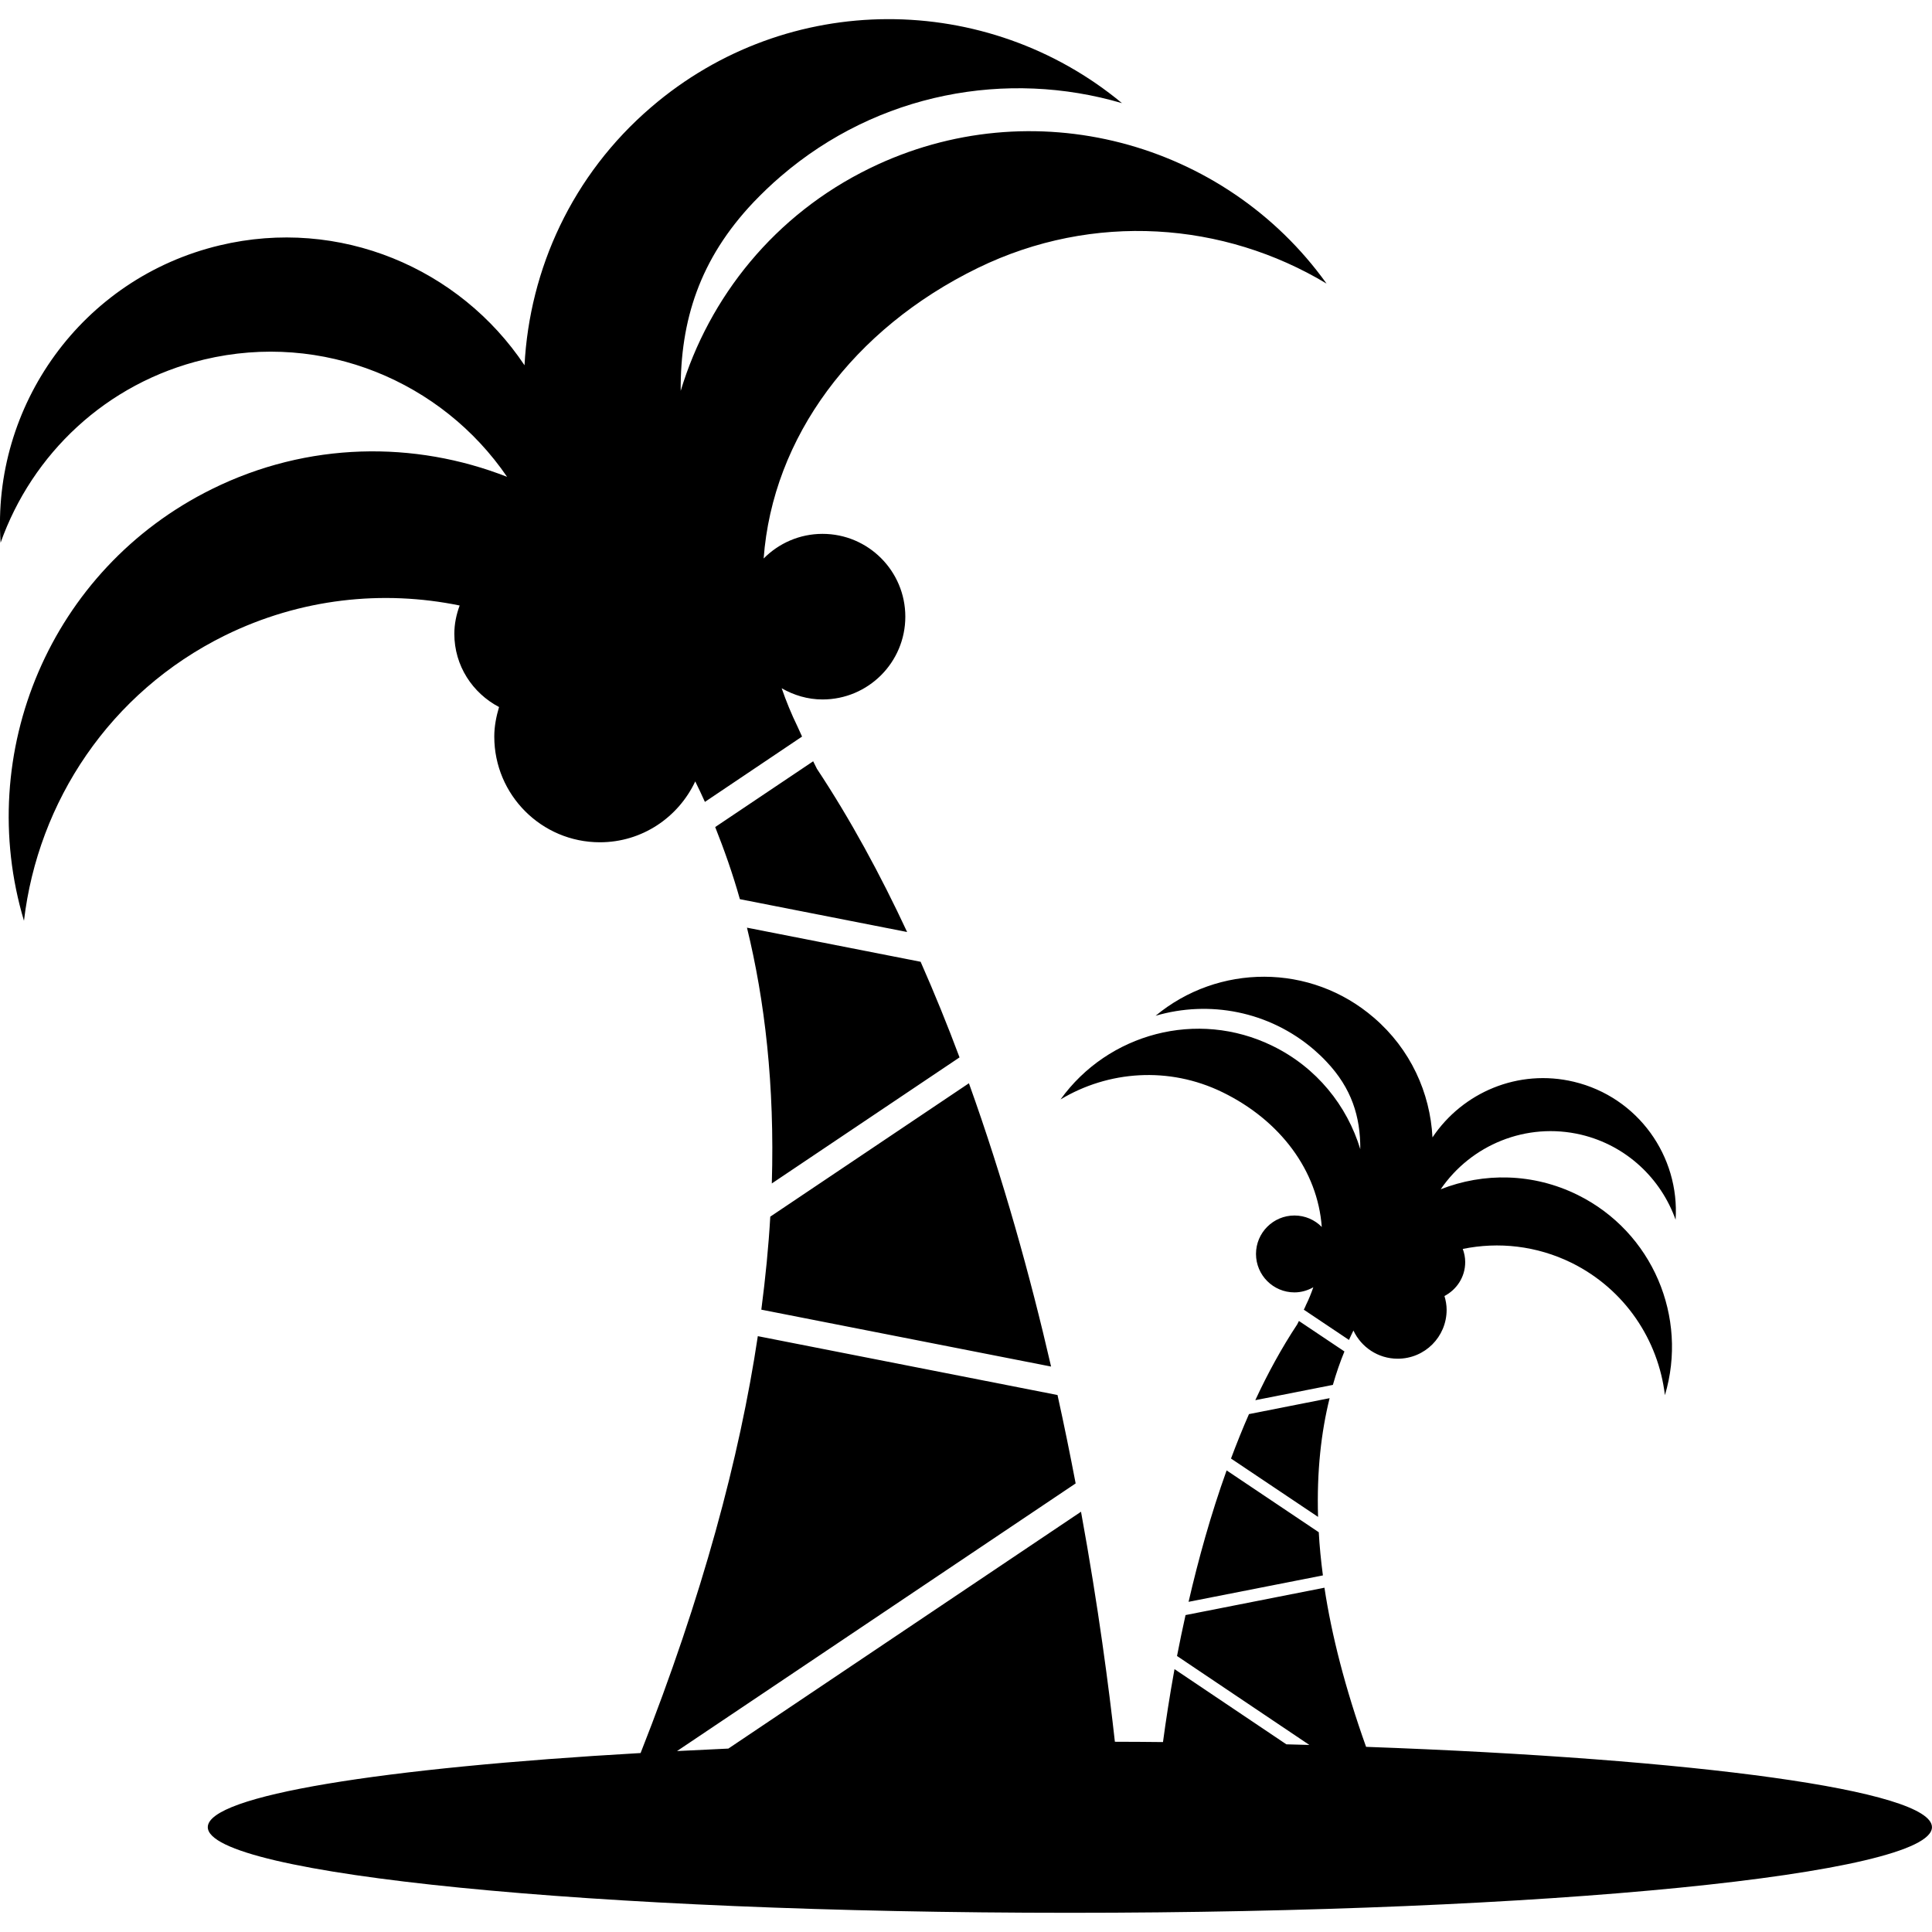
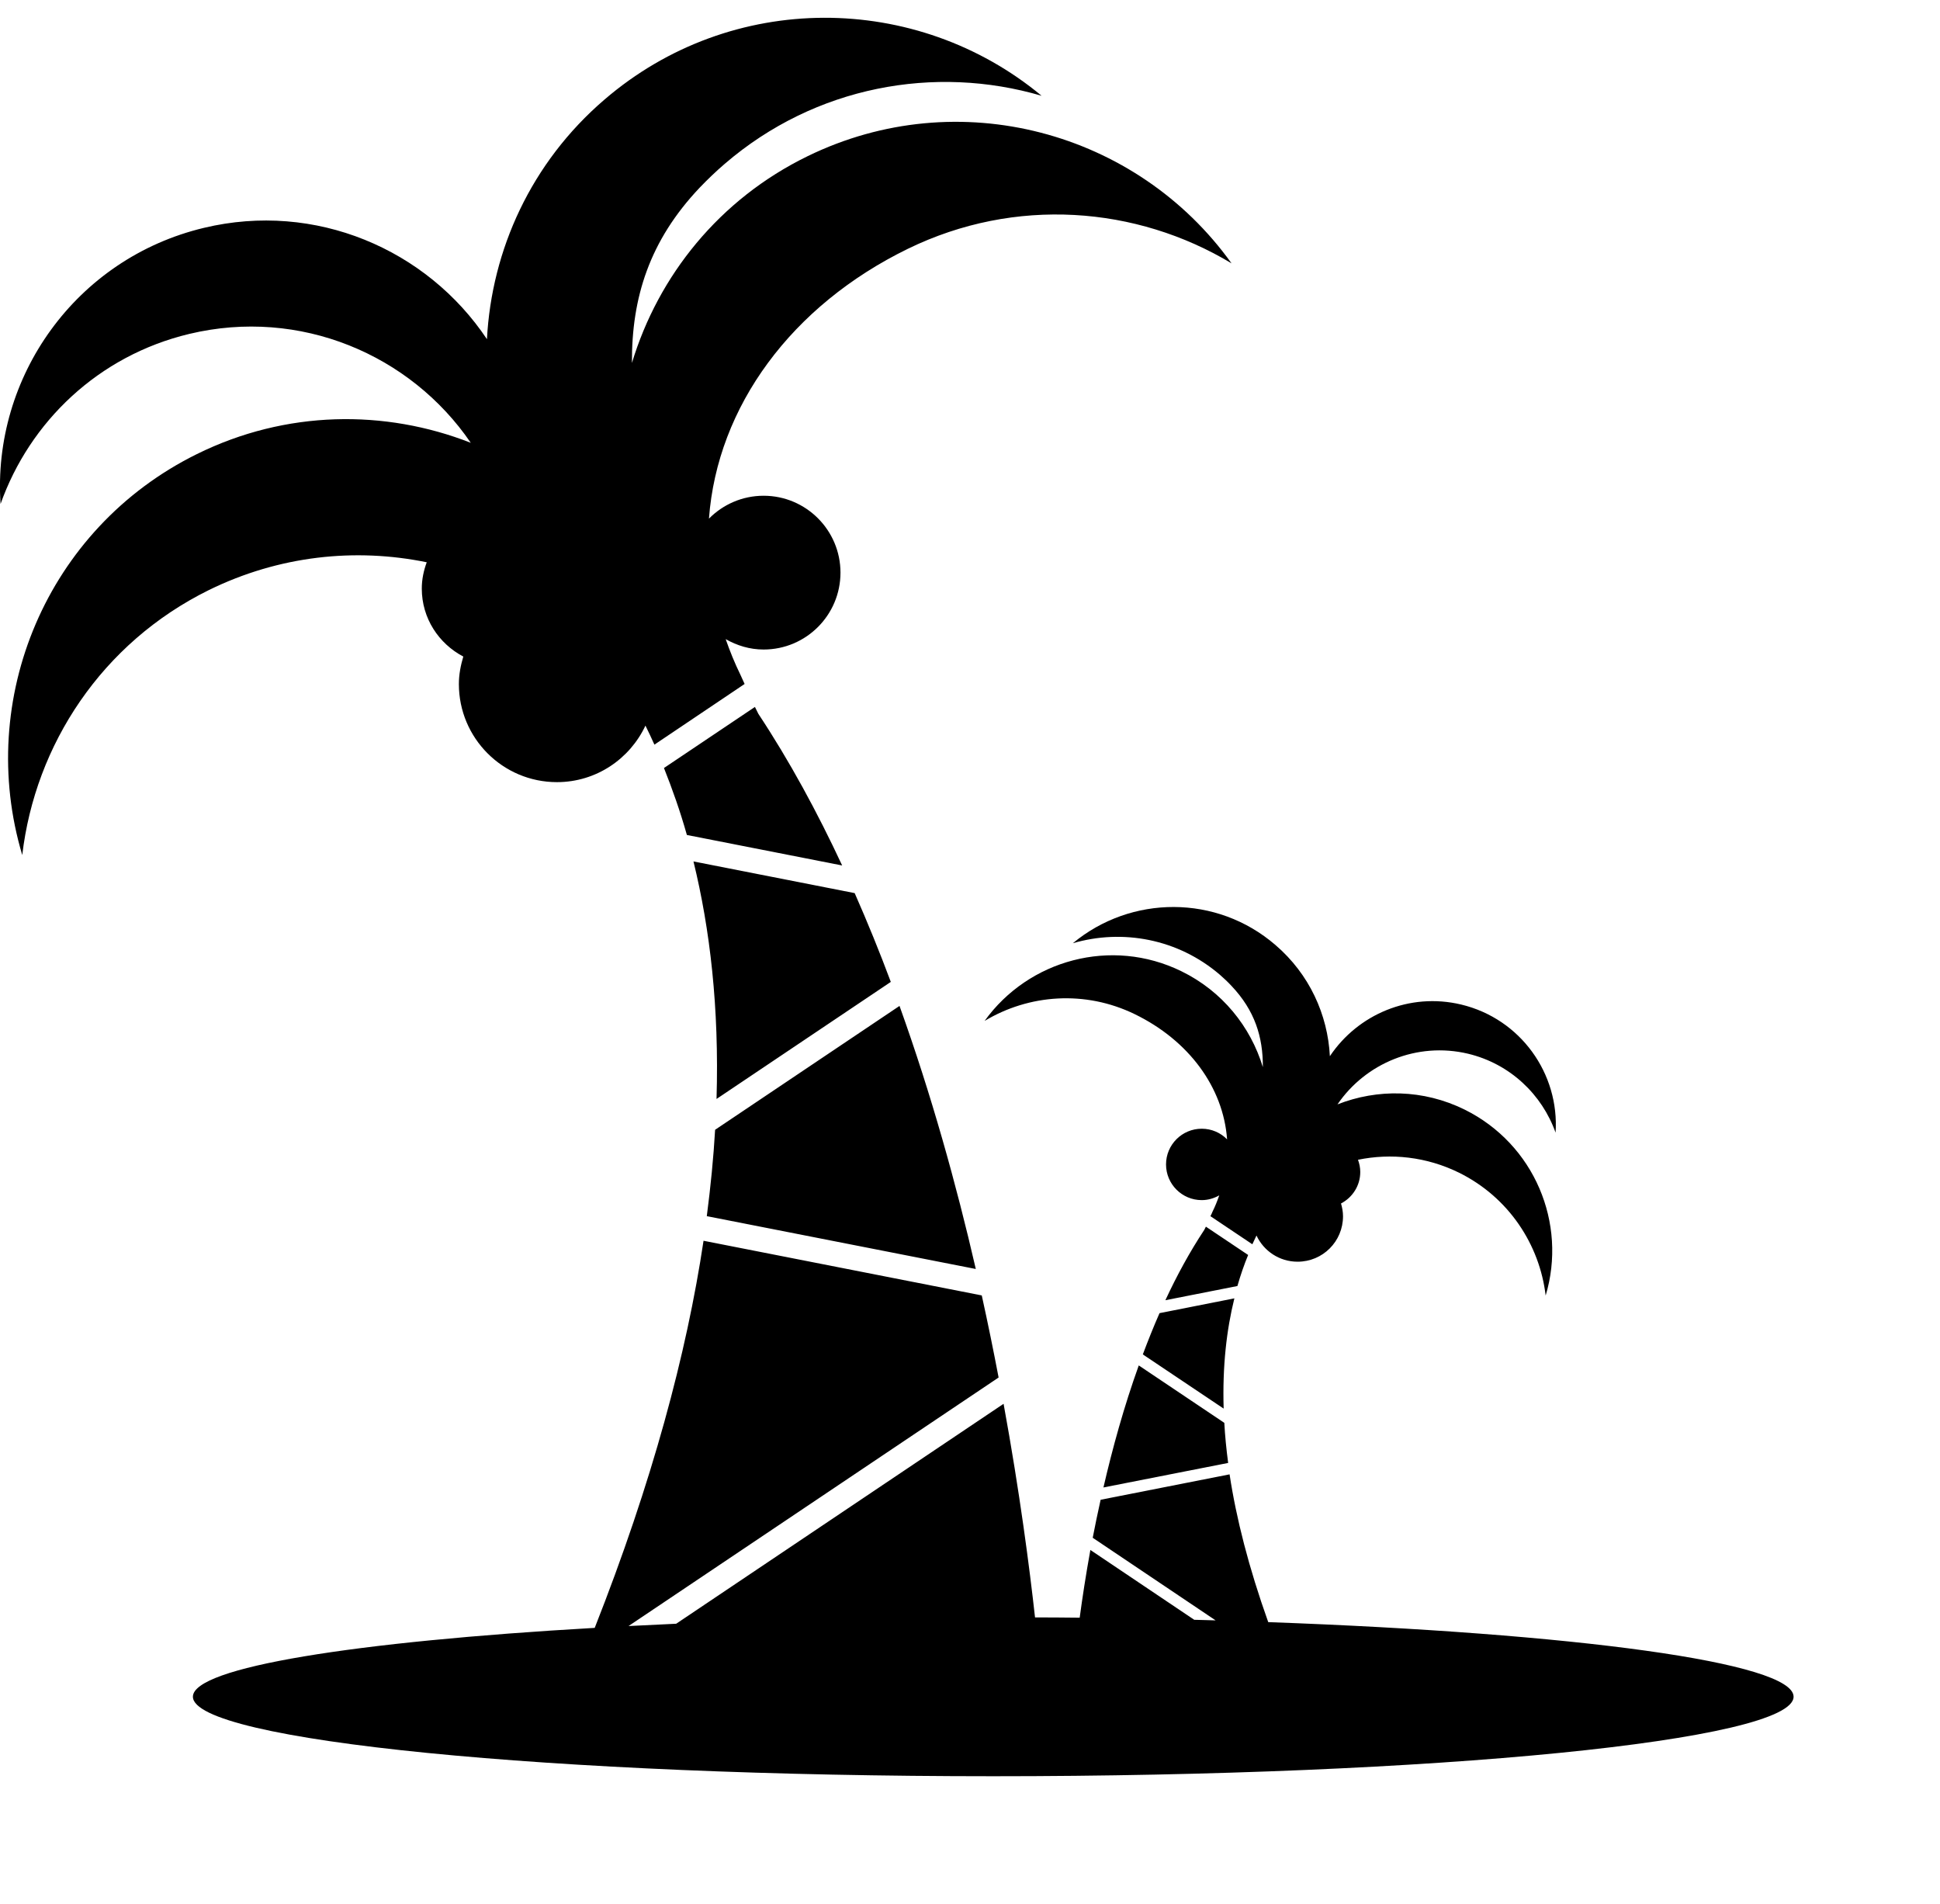
- <svg xmlns="http://www.w3.org/2000/svg" version="1.1" id="Capa_1" x="0px" y="0px" width="48.999px" height="49px" viewBox="0 0 48.999 49" style="enable-background:new 0 0 48.999 49;" xml:space="preserve">
+ <svg xmlns="http://www.w3.org/2000/svg" version="1.1" id="Capa_1" x="0px" y="0px" width="52.999px" height="52px" viewBox="0 0 52.999 52" style="enable-background:new 0 0 52.999 52;" xml:space="preserve">
  <g>
    <path d="M26.658,34.659l-7.349-1.443c0.106-0.816,0.184-1.604,0.227-2.359l5.038-3.383C25.443,29.894,26.127,32.353,26.658,34.659z    M20.624,19.308l-2.485,1.668c0.227,0.572,0.442,1.175,0.626,1.829l4.242,0.833c-0.679-1.456-1.437-2.854-2.289-4.141   C20.704,19.472,20.668,19.4,20.624,19.308z M24.336,26.818c-0.305-0.817-0.635-1.627-0.987-2.425l-4.404-0.865   c0.451,1.843,0.705,3.991,0.63,6.487L24.336,26.818z M11.658,15.357c-0.083,0.225-0.135,0.464-0.135,0.719   c0,0.809,0.462,1.503,1.134,1.856c-0.071,0.24-0.121,0.489-0.121,0.75c0,1.479,1.199,2.68,2.679,2.68   c1.073,0,1.991-0.635,2.418-1.544c0.082,0.17,0.166,0.339,0.245,0.52l2.464-1.657c-0.054-0.121-0.098-0.219-0.115-0.253   c-0.158-0.323-0.289-0.647-0.402-0.972c0.307,0.175,0.657,0.284,1.036,0.284c1.16,0,2.1-0.941,2.1-2.1c0-1.158-0.94-2.1-2.1-2.1   c-0.584,0-1.112,0.24-1.493,0.625c0.227-3.068,2.264-5.823,5.435-7.37c2.932-1.428,6.241-1.167,8.841,0.397   c-2.582-3.604-7.457-4.938-11.581-2.926c-2.413,1.176-4.078,3.264-4.799,5.647c-0.01-1.783,0.478-3.339,1.85-4.787   c0.216-0.225,0.444-0.445,0.686-0.652c2.473-2.127,5.744-2.713,8.656-1.858c-3.415-2.833-8.469-2.884-11.946,0.107   c-2,1.716-3.079,4.103-3.207,6.541c-1.642-2.459-4.688-3.769-7.731-3.041c-3.498,0.835-5.789,4.071-5.557,7.542   c0.796-2.243,2.671-4.052,5.16-4.646c3.017-0.72,6.035,0.558,7.686,2.975c-2.344-0.919-5.049-0.895-7.484,0.309   c-4.112,2.031-6.041,6.7-4.769,10.95c0.354-3.013,2.172-5.793,5.096-7.236C7.626,15.173,9.711,14.958,11.658,15.357z    M30.145,40.626l3.407-0.67c-0.05-0.379-0.086-0.744-0.105-1.095l-2.337-1.568C30.706,38.417,30.392,39.557,30.145,40.626z    M34.098,34.276l-1.154-0.773c-0.021,0.043-0.036,0.075-0.044,0.087c-0.396,0.599-0.749,1.246-1.063,1.922l1.968-0.388   C33.891,34.823,33.988,34.543,34.098,34.276z M31.677,35.865c-0.162,0.368-0.313,0.746-0.456,1.127l2.208,1.48   c-0.035-1.158,0.08-2.153,0.293-3.011L31.677,35.865z M29.309,25.762c1.351-0.396,2.87-0.124,4.017,0.861   c0.112,0.098,0.219,0.198,0.318,0.305c0.635,0.671,0.861,1.391,0.856,2.218c-0.335-1.104-1.106-2.073-2.227-2.62   c-1.911-0.934-4.174-0.312-5.375,1.358c1.208-0.726,2.744-0.846,4.104-0.184c1.473,0.717,2.418,1.996,2.521,3.419   c-0.175-0.18-0.422-0.291-0.693-0.291c-0.538,0-0.975,0.437-0.975,0.975s0.437,0.975,0.975,0.975c0.175,0,0.337-0.05,0.479-0.13   c-0.053,0.15-0.112,0.302-0.187,0.451c-0.006,0.017-0.025,0.062-0.054,0.118l1.145,0.767c0.036-0.081,0.075-0.16,0.113-0.239   c0.197,0.421,0.624,0.715,1.123,0.715c0.688,0,1.241-0.554,1.241-1.241c0-0.12-0.022-0.238-0.055-0.349   c0.312-0.164,0.526-0.484,0.526-0.86c0-0.119-0.023-0.229-0.062-0.334c0.902-0.185,1.871-0.085,2.763,0.354   c1.354,0.671,2.199,1.961,2.364,3.355c0.591-1.971-0.307-4.136-2.213-5.079c-1.132-0.559-2.387-0.57-3.474-0.143   c0.766-1.122,2.168-1.714,3.565-1.384c1.153,0.276,2.024,1.118,2.393,2.156c0.107-1.609-0.954-3.11-2.58-3.499   c-1.412-0.337-2.822,0.27-3.586,1.411c-0.059-1.134-0.559-2.24-1.485-3.035C33.238,24.423,30.895,24.445,29.309,25.762z    M34.647,44.304c-0.532-1.491-0.875-2.838-1.056-4.036l-3.523,0.694c-0.08,0.359-0.151,0.703-0.216,1.038l3.357,2.256   c-0.191-0.006-0.39-0.01-0.584-0.016l-2.837-1.907c-0.127,0.7-0.221,1.323-0.292,1.85c-0.402-0.006-0.812-0.006-1.22-0.008   c-0.149-1.342-0.414-3.398-0.859-5.834l-8.944,6.007c-0.443,0.021-0.874,0.041-1.302,0.063l10.11-6.788   c-0.138-0.723-0.29-1.472-0.46-2.242l-7.601-1.493c-0.462,3.082-1.405,6.598-2.973,10.573C9.694,44.836,5.27,45.538,5.27,46.341   c0,1.199,9.79,2.172,21.865,2.172c12.076,0,21.864-0.973,21.864-2.172C49,45.403,43.017,44.606,34.647,44.304z" />
  </g>
  <g>
</g>
  <g>
</g>
  <g>
</g>
  <g>
</g>
  <g>
</g>
  <g>
</g>
  <g>
</g>
  <g>
</g>
  <g>
</g>
  <g>
</g>
  <g>
</g>
  <g>
</g>
  <g>
</g>
  <g>
</g>
  <g>
</g>
</svg>
